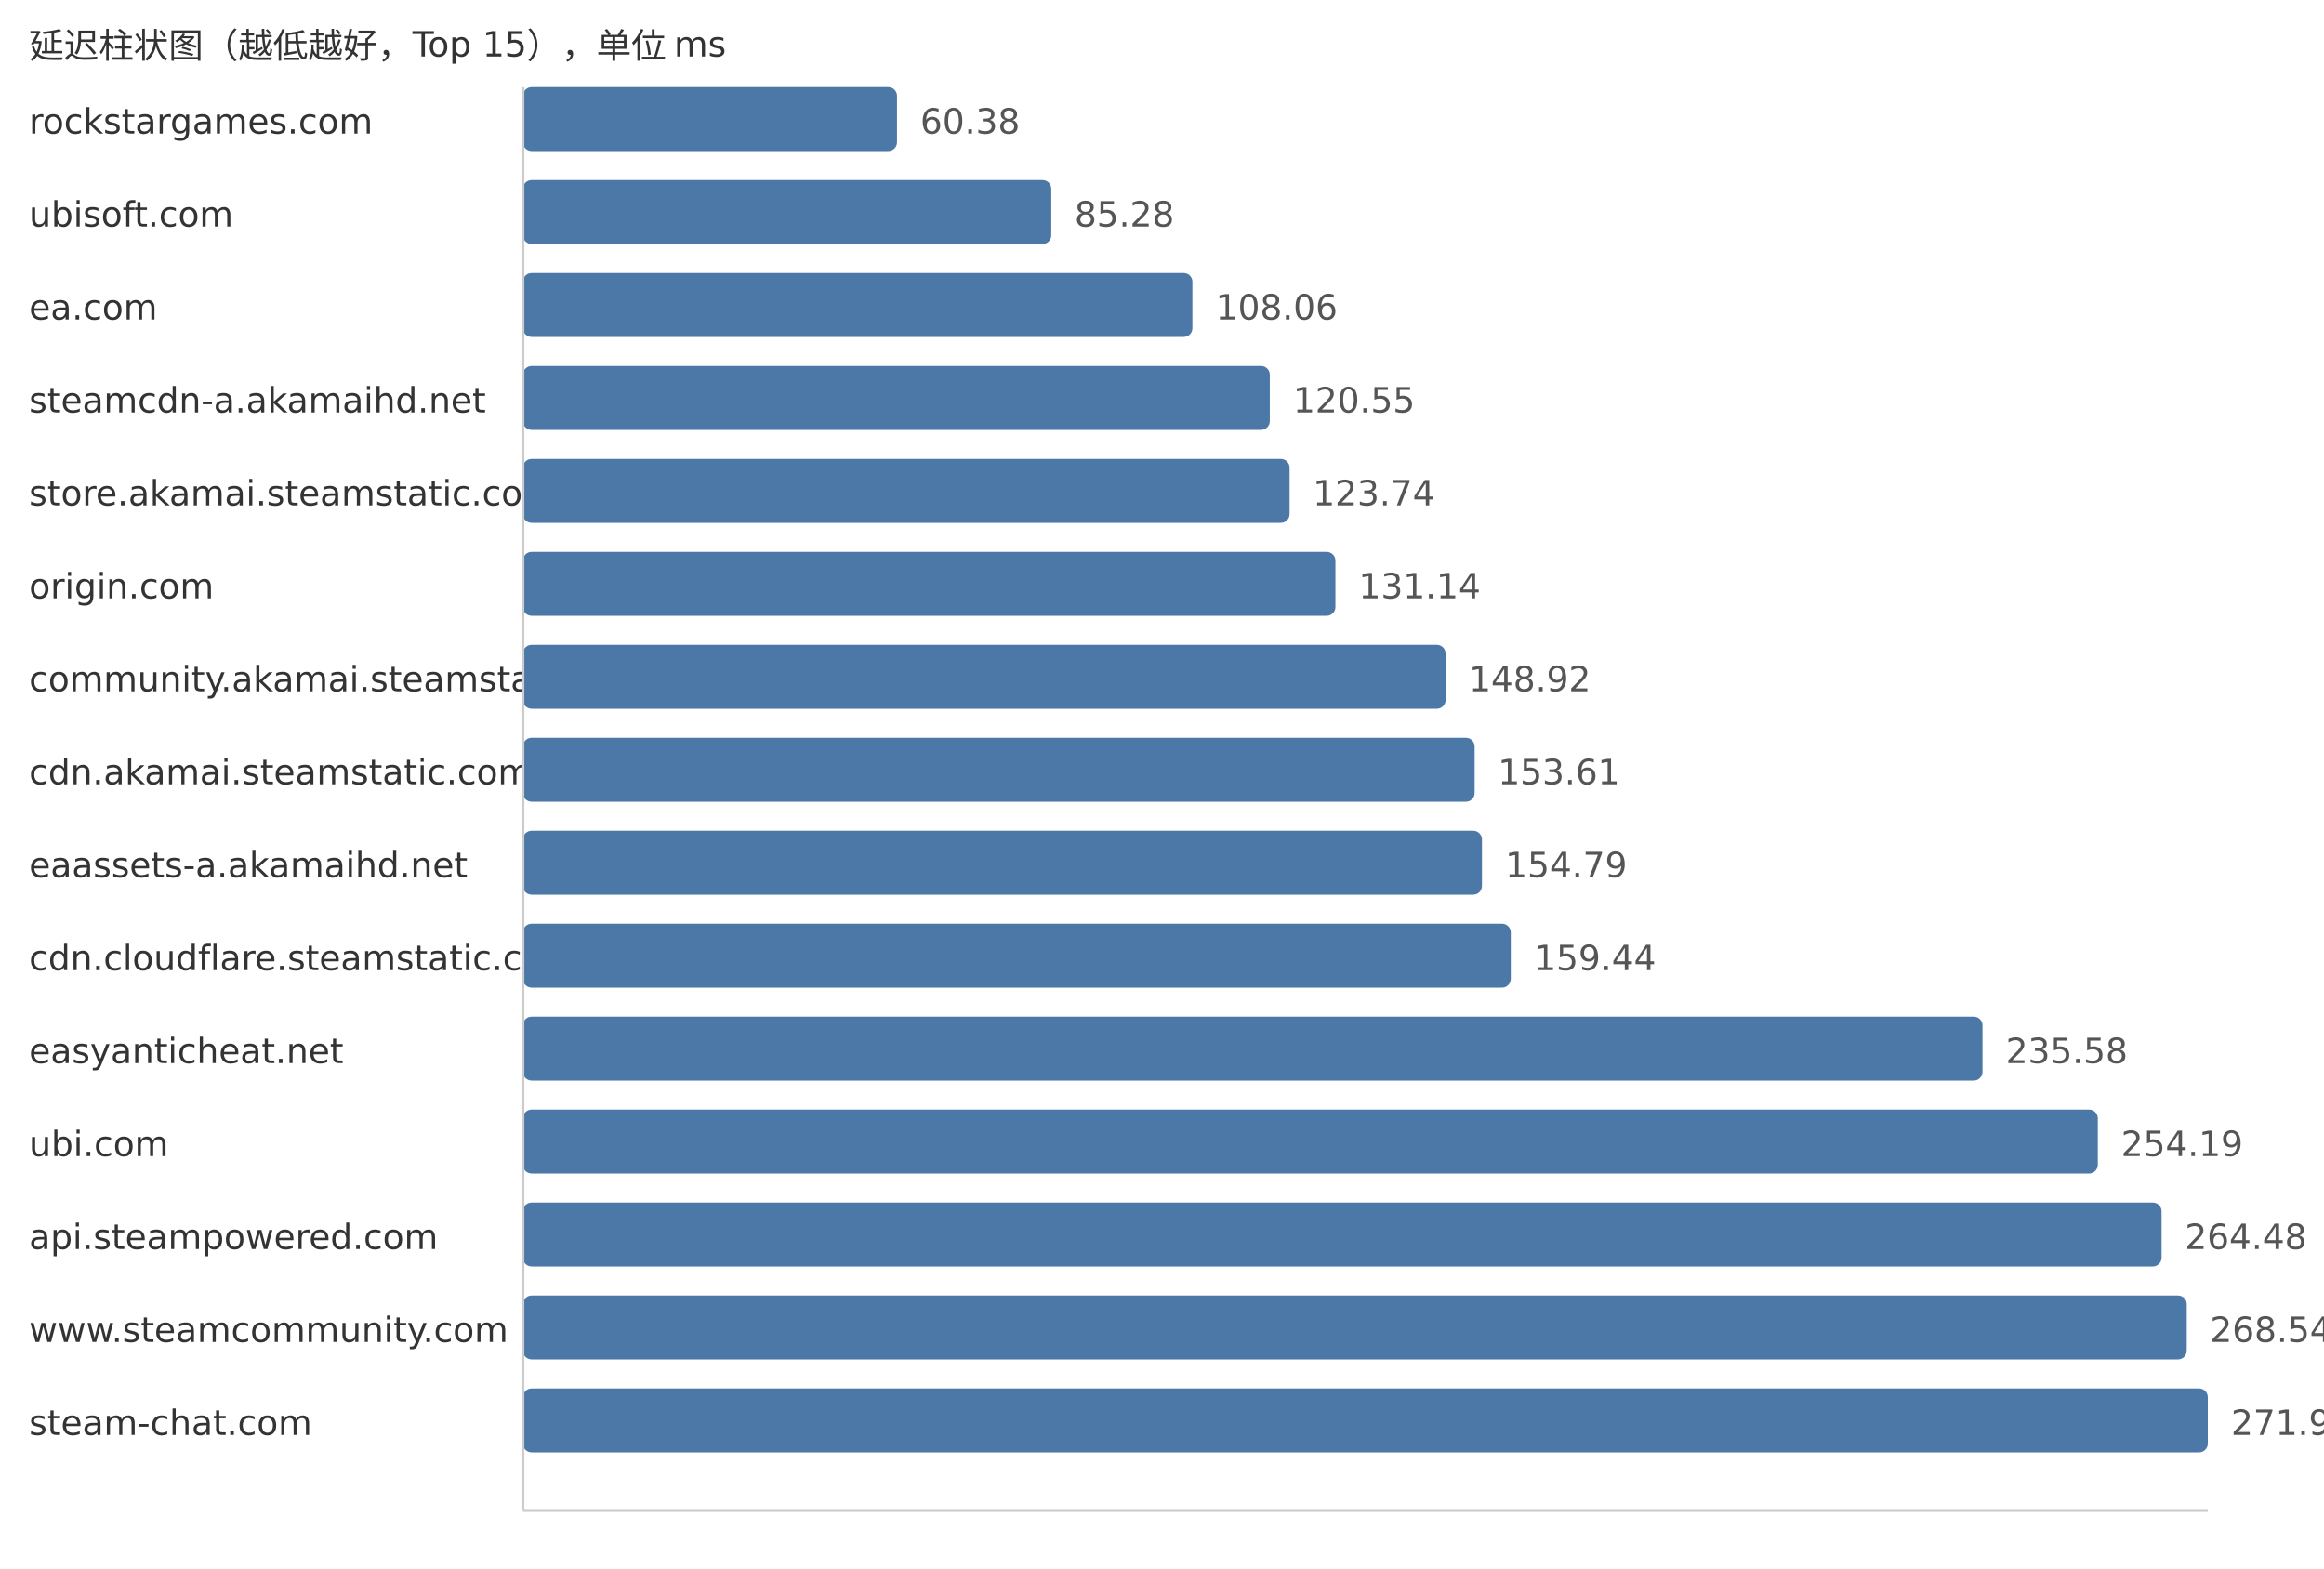
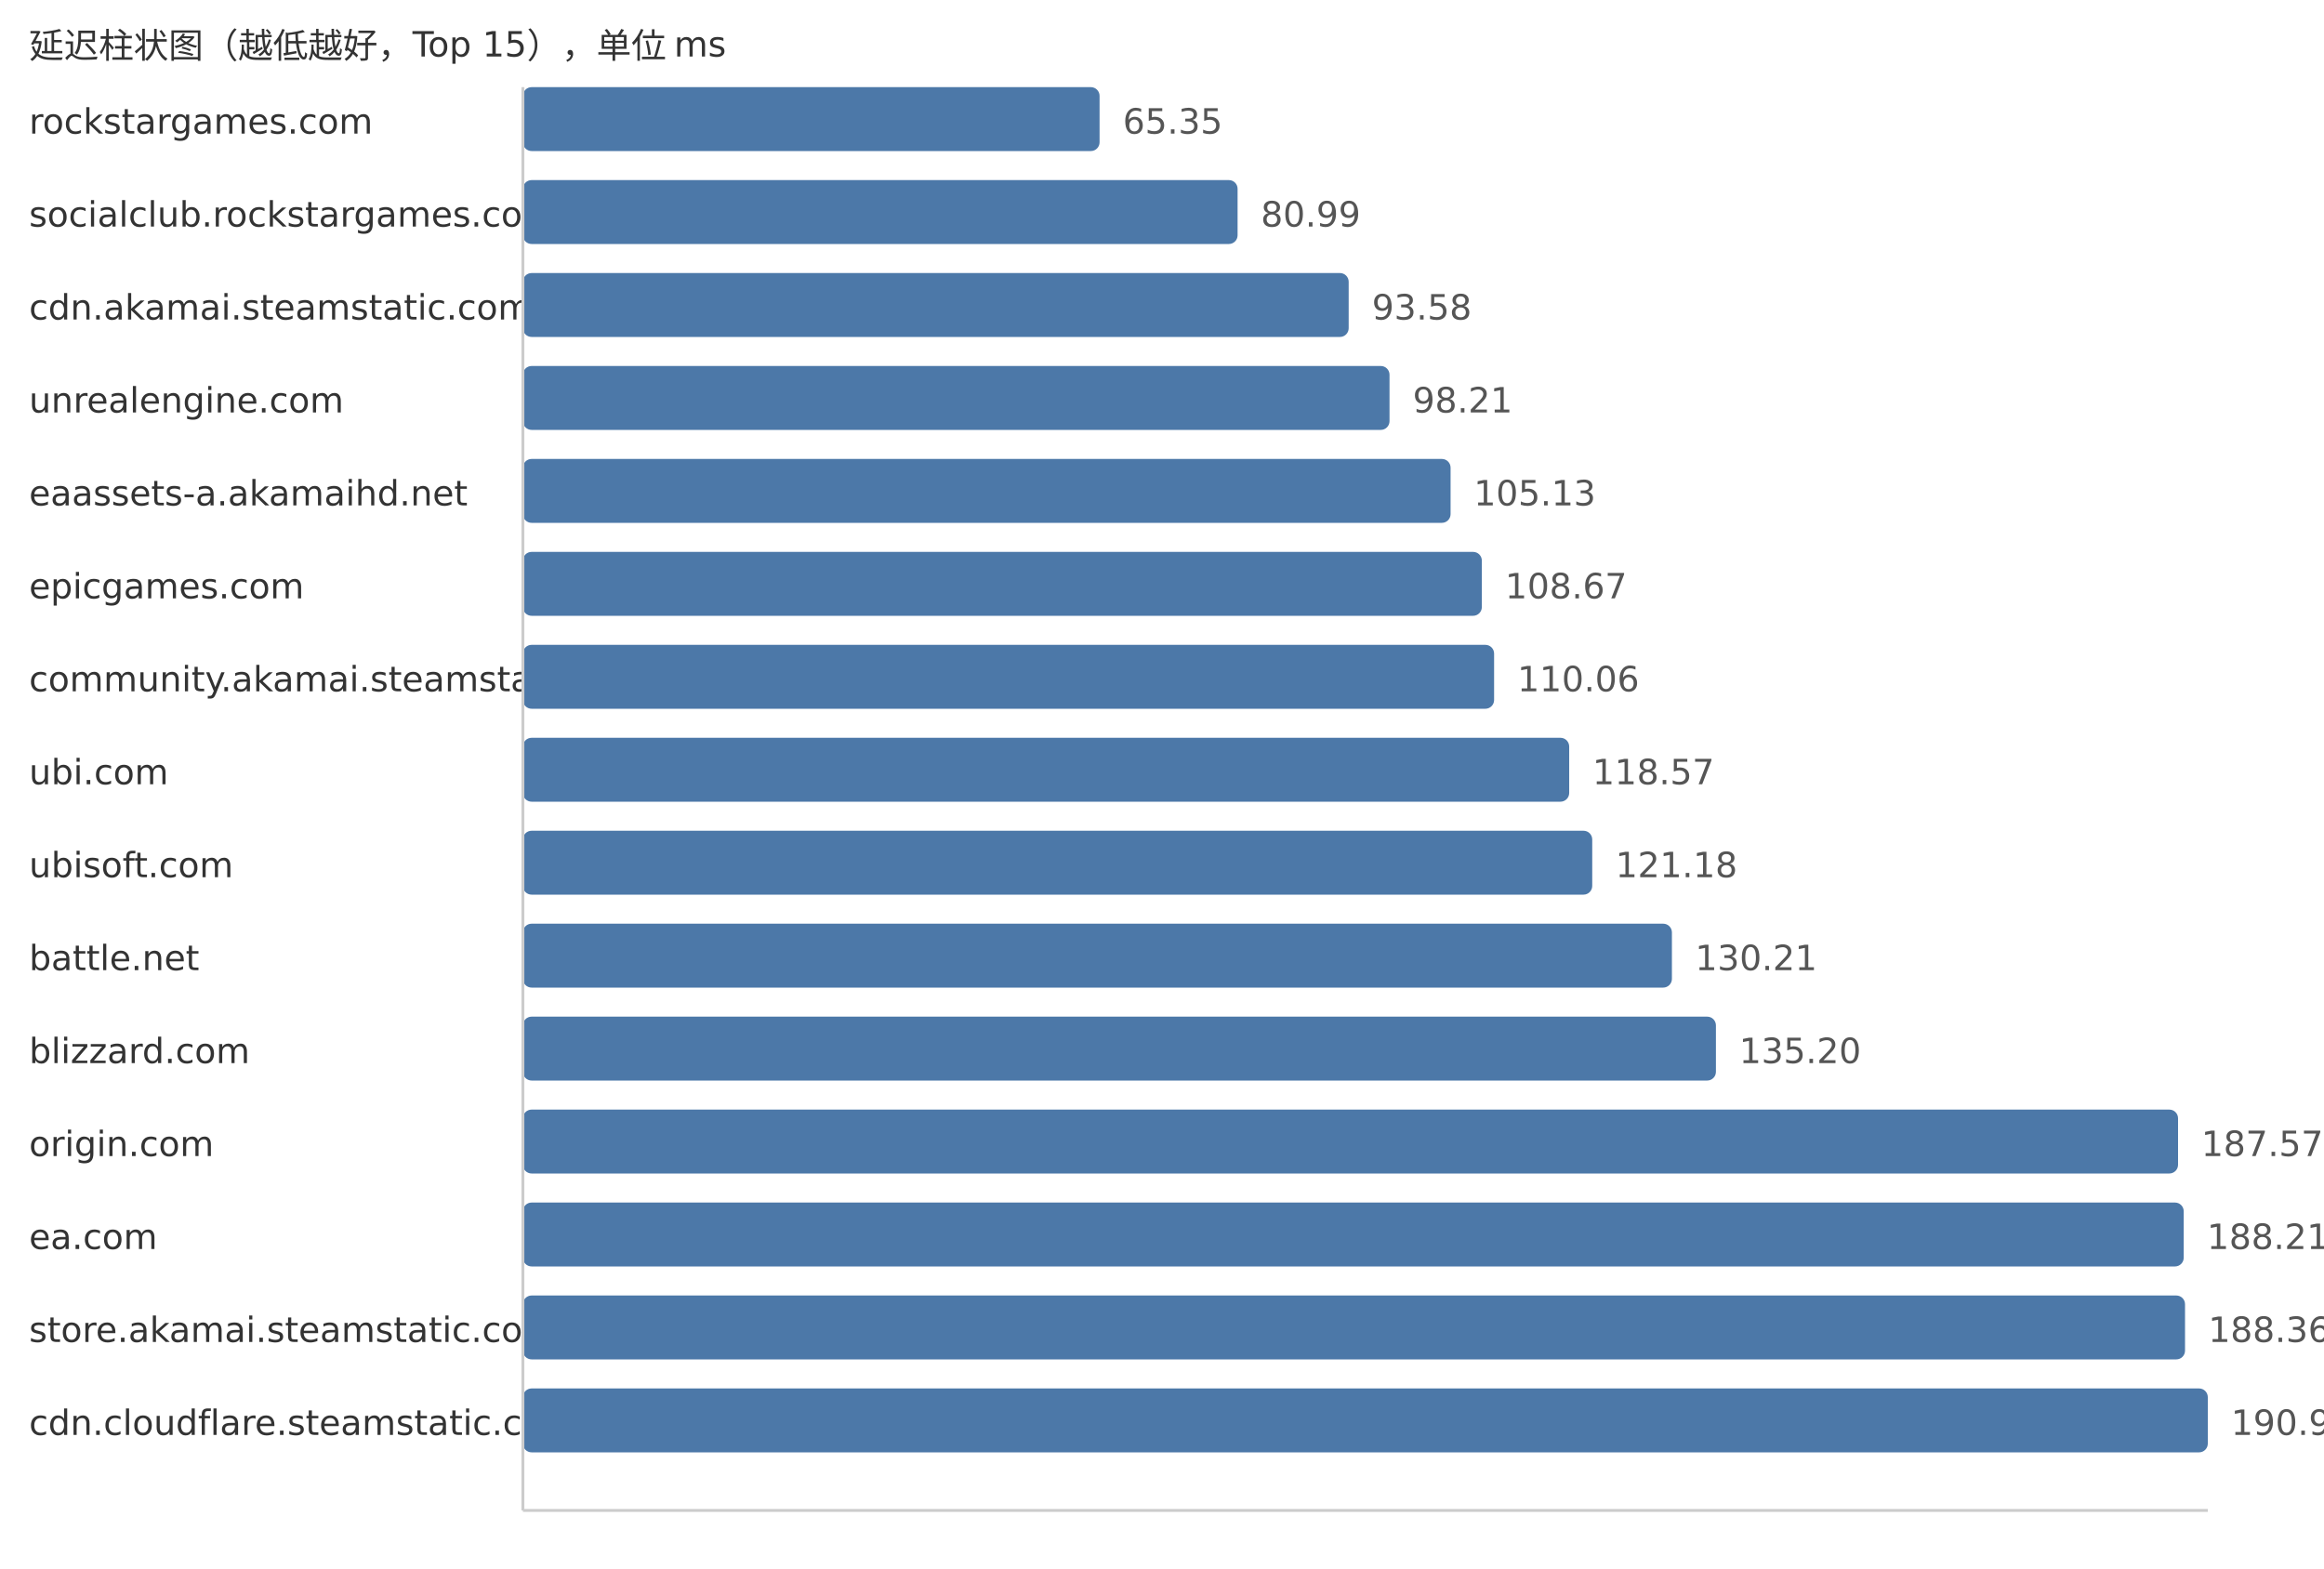
<svg xmlns="http://www.w3.org/2000/svg" width="800" height="540">
  <style> .label{font-family:DejaVu Sans,Verdana,Geneva,sans-serif;font-size:12px;fill:#333} .value{font-family:DejaVu Sans,Verdana,Geneva,sans-serif;font-size:12px;fill:#555} </style>
  <text x="10" y="20" class="label">延迟柱状图（越低越好，Top 15），单位 ms</text>
  <text x="10" y="46" class="label">rockstargames.com</text>
-   <rect x="180" y="30" width="128.78" height="22" fill="#4c78a8" rx="3" />
-   <text x="316.78" y="46" class="value">60.38</text>
-   <text x="10" y="78" class="label">ubisoft.com</text>
-   <rect x="180" y="62" width="181.89" height="22" fill="#4c78a8" rx="3" />
-   <text x="369.89" y="78" class="value">85.28</text>
-   <text x="10" y="110" class="label">ea.com</text>
-   <rect x="180" y="94" width="230.47" height="22" fill="#4c78a8" rx="3" />
-   <text x="418.47" y="110" class="value">108.06</text>
-   <text x="10" y="142" class="label">steamcdn-a.akamaihd.net</text>
-   <rect x="180" y="126" width="257.11" height="22" fill="#4c78a8" rx="3" />
-   <text x="445.11" y="142" class="value">120.55</text>
-   <text x="10" y="174" class="label">store.akamai.steamstatic.com</text>
-   <rect x="180" y="158" width="263.92" height="22" fill="#4c78a8" rx="3" />
-   <text x="451.92" y="174" class="value">123.74</text>
-   <text x="10" y="206" class="label">origin.com</text>
-   <rect x="180" y="190" width="279.7" height="22" fill="#4c78a8" rx="3" />
-   <text x="467.7" y="206" class="value">131.14</text>
+   <rect x="180" y="30" width="198.51" height="22" fill="#4c78a8" rx="3" />
+   <text x="386.51" y="46" class="value">65.35</text>
+   <text x="10" y="78" class="label">socialclub.rockstargames.com</text>
+   <rect x="180" y="62" width="246.02" height="22" fill="#4c78a8" rx="3" />
+   <text x="434.02" y="78" class="value">80.99</text>
+   <text x="10" y="110" class="label">cdn.akamai.steamstatic.com</text>
+   <rect x="180" y="94" width="284.26" height="22" fill="#4c78a8" rx="3" />
+   <text x="472.26" y="110" class="value">93.58</text>
+   <text x="10" y="142" class="label">unrealengine.com</text>
+   <rect x="180" y="126" width="298.32" height="22" fill="#4c78a8" rx="3" />
+   <text x="486.32" y="142" class="value">98.21</text>
+   <text x="10" y="174" class="label">eaassets-a.akamaihd.net</text>
+   <rect x="180" y="158" width="319.34" height="22" fill="#4c78a8" rx="3" />
+   <text x="507.34" y="174" class="value">105.13</text>
+   <text x="10" y="206" class="label">epicgames.com</text>
+   <rect x="180" y="190" width="330.1" height="22" fill="#4c78a8" rx="3" />
+   <text x="518.1" y="206" class="value">108.67</text>
  <text x="10" y="238" class="label">community.akamai.steamstatic.com</text>
-   <rect x="180" y="222" width="317.62" height="22" fill="#4c78a8" rx="3" />
-   <text x="505.62" y="238" class="value">148.92</text>
-   <text x="10" y="270" class="label">cdn.akamai.steamstatic.com</text>
-   <rect x="180" y="254" width="327.62" height="22" fill="#4c78a8" rx="3" />
-   <text x="515.62" y="270" class="value">153.61</text>
-   <text x="10" y="302" class="label">eaassets-a.akamaihd.net</text>
-   <rect x="180" y="286" width="330.14" height="22" fill="#4c78a8" rx="3" />
-   <text x="518.14" y="302" class="value">154.79</text>
-   <text x="10" y="334" class="label">cdn.cloudflare.steamstatic.com</text>
-   <rect x="180" y="318" width="340.06" height="22" fill="#4c78a8" rx="3" />
-   <text x="528.06" y="334" class="value">159.44</text>
-   <text x="10" y="366" class="label">easyanticheat.net</text>
-   <rect x="180" y="350" width="502.45" height="22" fill="#4c78a8" rx="3" />
-   <text x="690.45" y="366" class="value">235.58</text>
-   <text x="10" y="398" class="label">ubi.com</text>
-   <rect x="180" y="382" width="542.14" height="22" fill="#4c78a8" rx="3" />
-   <text x="730.14" y="398" class="value">254.19</text>
-   <text x="10" y="430" class="label">api.steampowered.com</text>
-   <rect x="180" y="414" width="564.09" height="22" fill="#4c78a8" rx="3" />
-   <text x="752.09" y="430" class="value">264.48</text>
-   <text x="10" y="462" class="label">www.steamcommunity.com</text>
-   <rect x="180" y="446" width="572.75" height="22" fill="#4c78a8" rx="3" />
-   <text x="760.75" y="462" class="value">268.54</text>
-   <text x="10" y="494" class="label">steam-chat.com</text>
+   <rect x="180" y="222" width="334.32" height="22" fill="#4c78a8" rx="3" />
+   <text x="522.32" y="238" class="value">110.06</text>
+   <text x="10" y="270" class="label">ubi.com</text>
+   <rect x="180" y="254" width="360.17" height="22" fill="#4c78a8" rx="3" />
+   <text x="548.17" y="270" class="value">118.57</text>
+   <text x="10" y="302" class="label">ubisoft.com</text>
+   <rect x="180" y="286" width="368.1" height="22" fill="#4c78a8" rx="3" />
+   <text x="556.1" y="302" class="value">121.18</text>
+   <text x="10" y="334" class="label">battle.net</text>
+   <rect x="180" y="318" width="395.53" height="22" fill="#4c78a8" rx="3" />
+   <text x="583.53" y="334" class="value">130.21</text>
+   <text x="10" y="366" class="label">blizzard.com</text>
+   <rect x="180" y="350" width="410.68" height="22" fill="#4c78a8" rx="3" />
+   <text x="598.68" y="366" class="value">135.20</text>
+   <text x="10" y="398" class="label">origin.com</text>
+   <rect x="180" y="382" width="569.76" height="22" fill="#4c78a8" rx="3" />
+   <text x="757.76" y="398" class="value">187.57</text>
+   <text x="10" y="430" class="label">ea.com</text>
+   <rect x="180" y="414" width="571.71" height="22" fill="#4c78a8" rx="3" />
+   <text x="759.71" y="430" class="value">188.21</text>
+   <text x="10" y="462" class="label">store.akamai.steamstatic.com</text>
+   <rect x="180" y="446" width="572.16" height="22" fill="#4c78a8" rx="3" />
+   <text x="760.16" y="462" class="value">188.36</text>
+   <text x="10" y="494" class="label">cdn.cloudflare.steamstatic.com</text>
  <rect x="180" y="478" width="580.0" height="22" fill="#4c78a8" rx="3" />
-   <text x="768.0" y="494" class="value">271.94</text>
+   <text x="768.0" y="494" class="value">190.94</text>
  <line x1="180" y1="30" x2="180" y2="520" stroke="#ccc" />
  <line x1="180" y1="520" x2="760" y2="520" stroke="#ccc" />
</svg>
